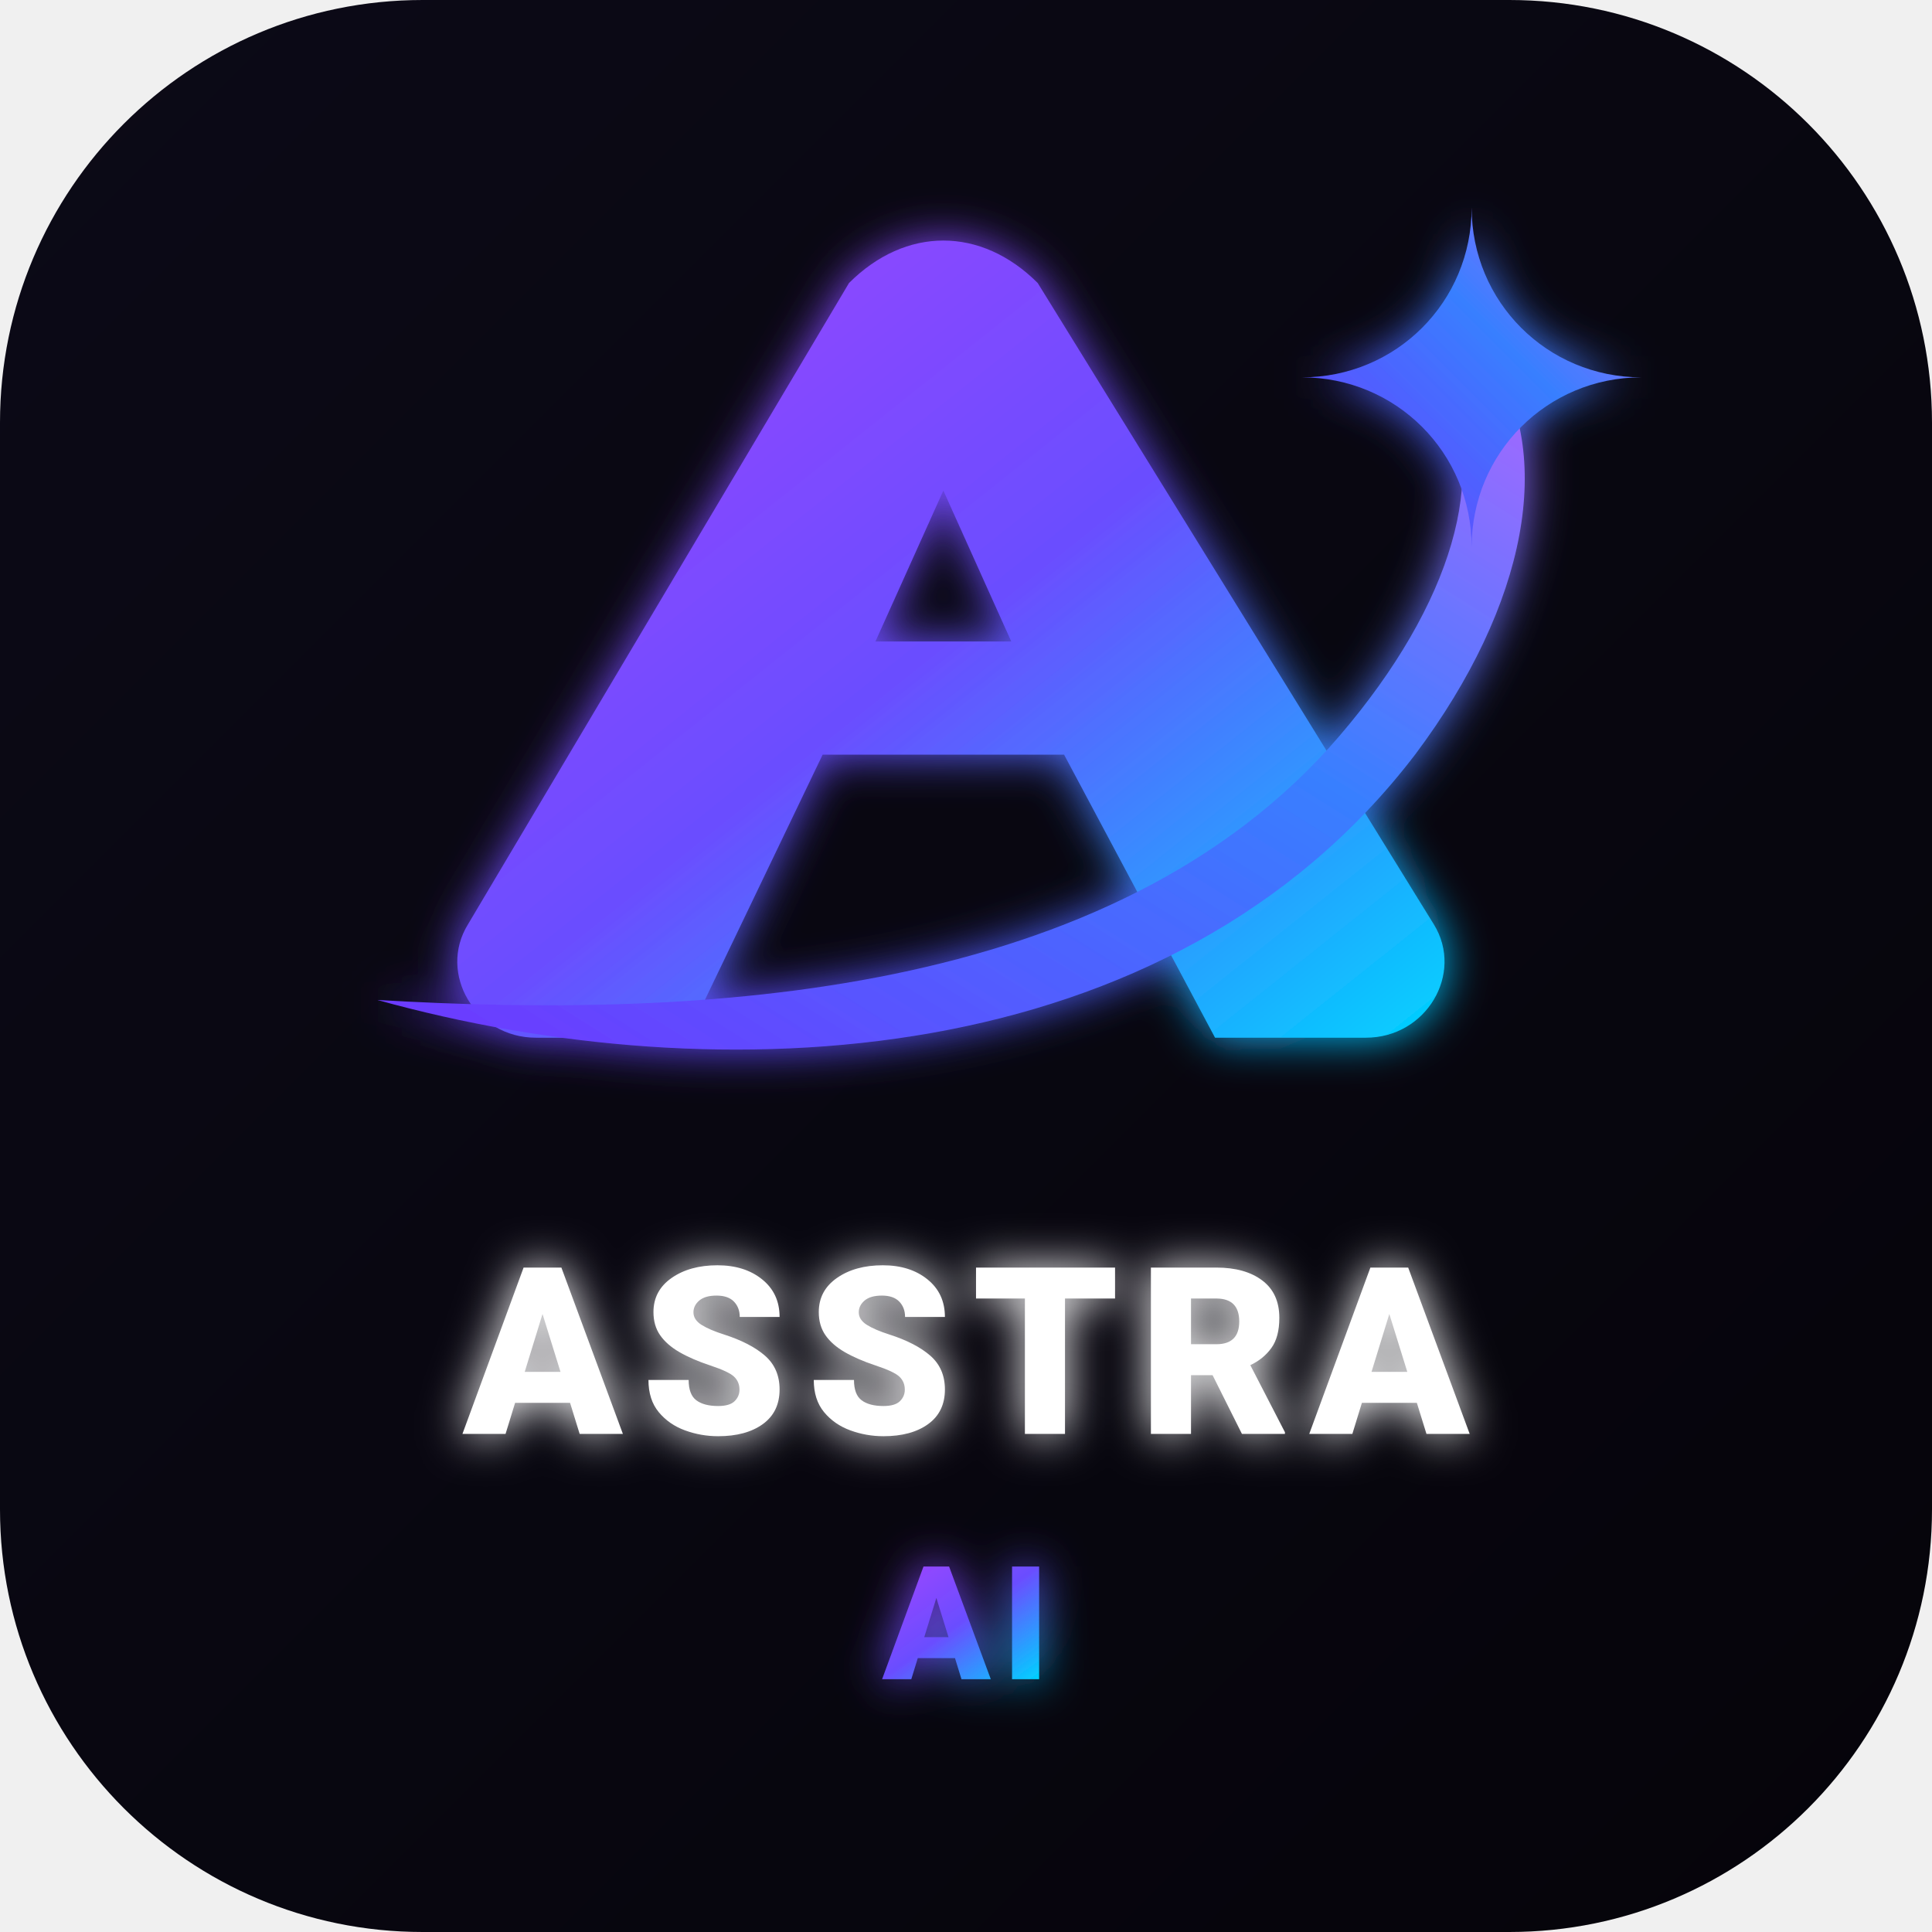
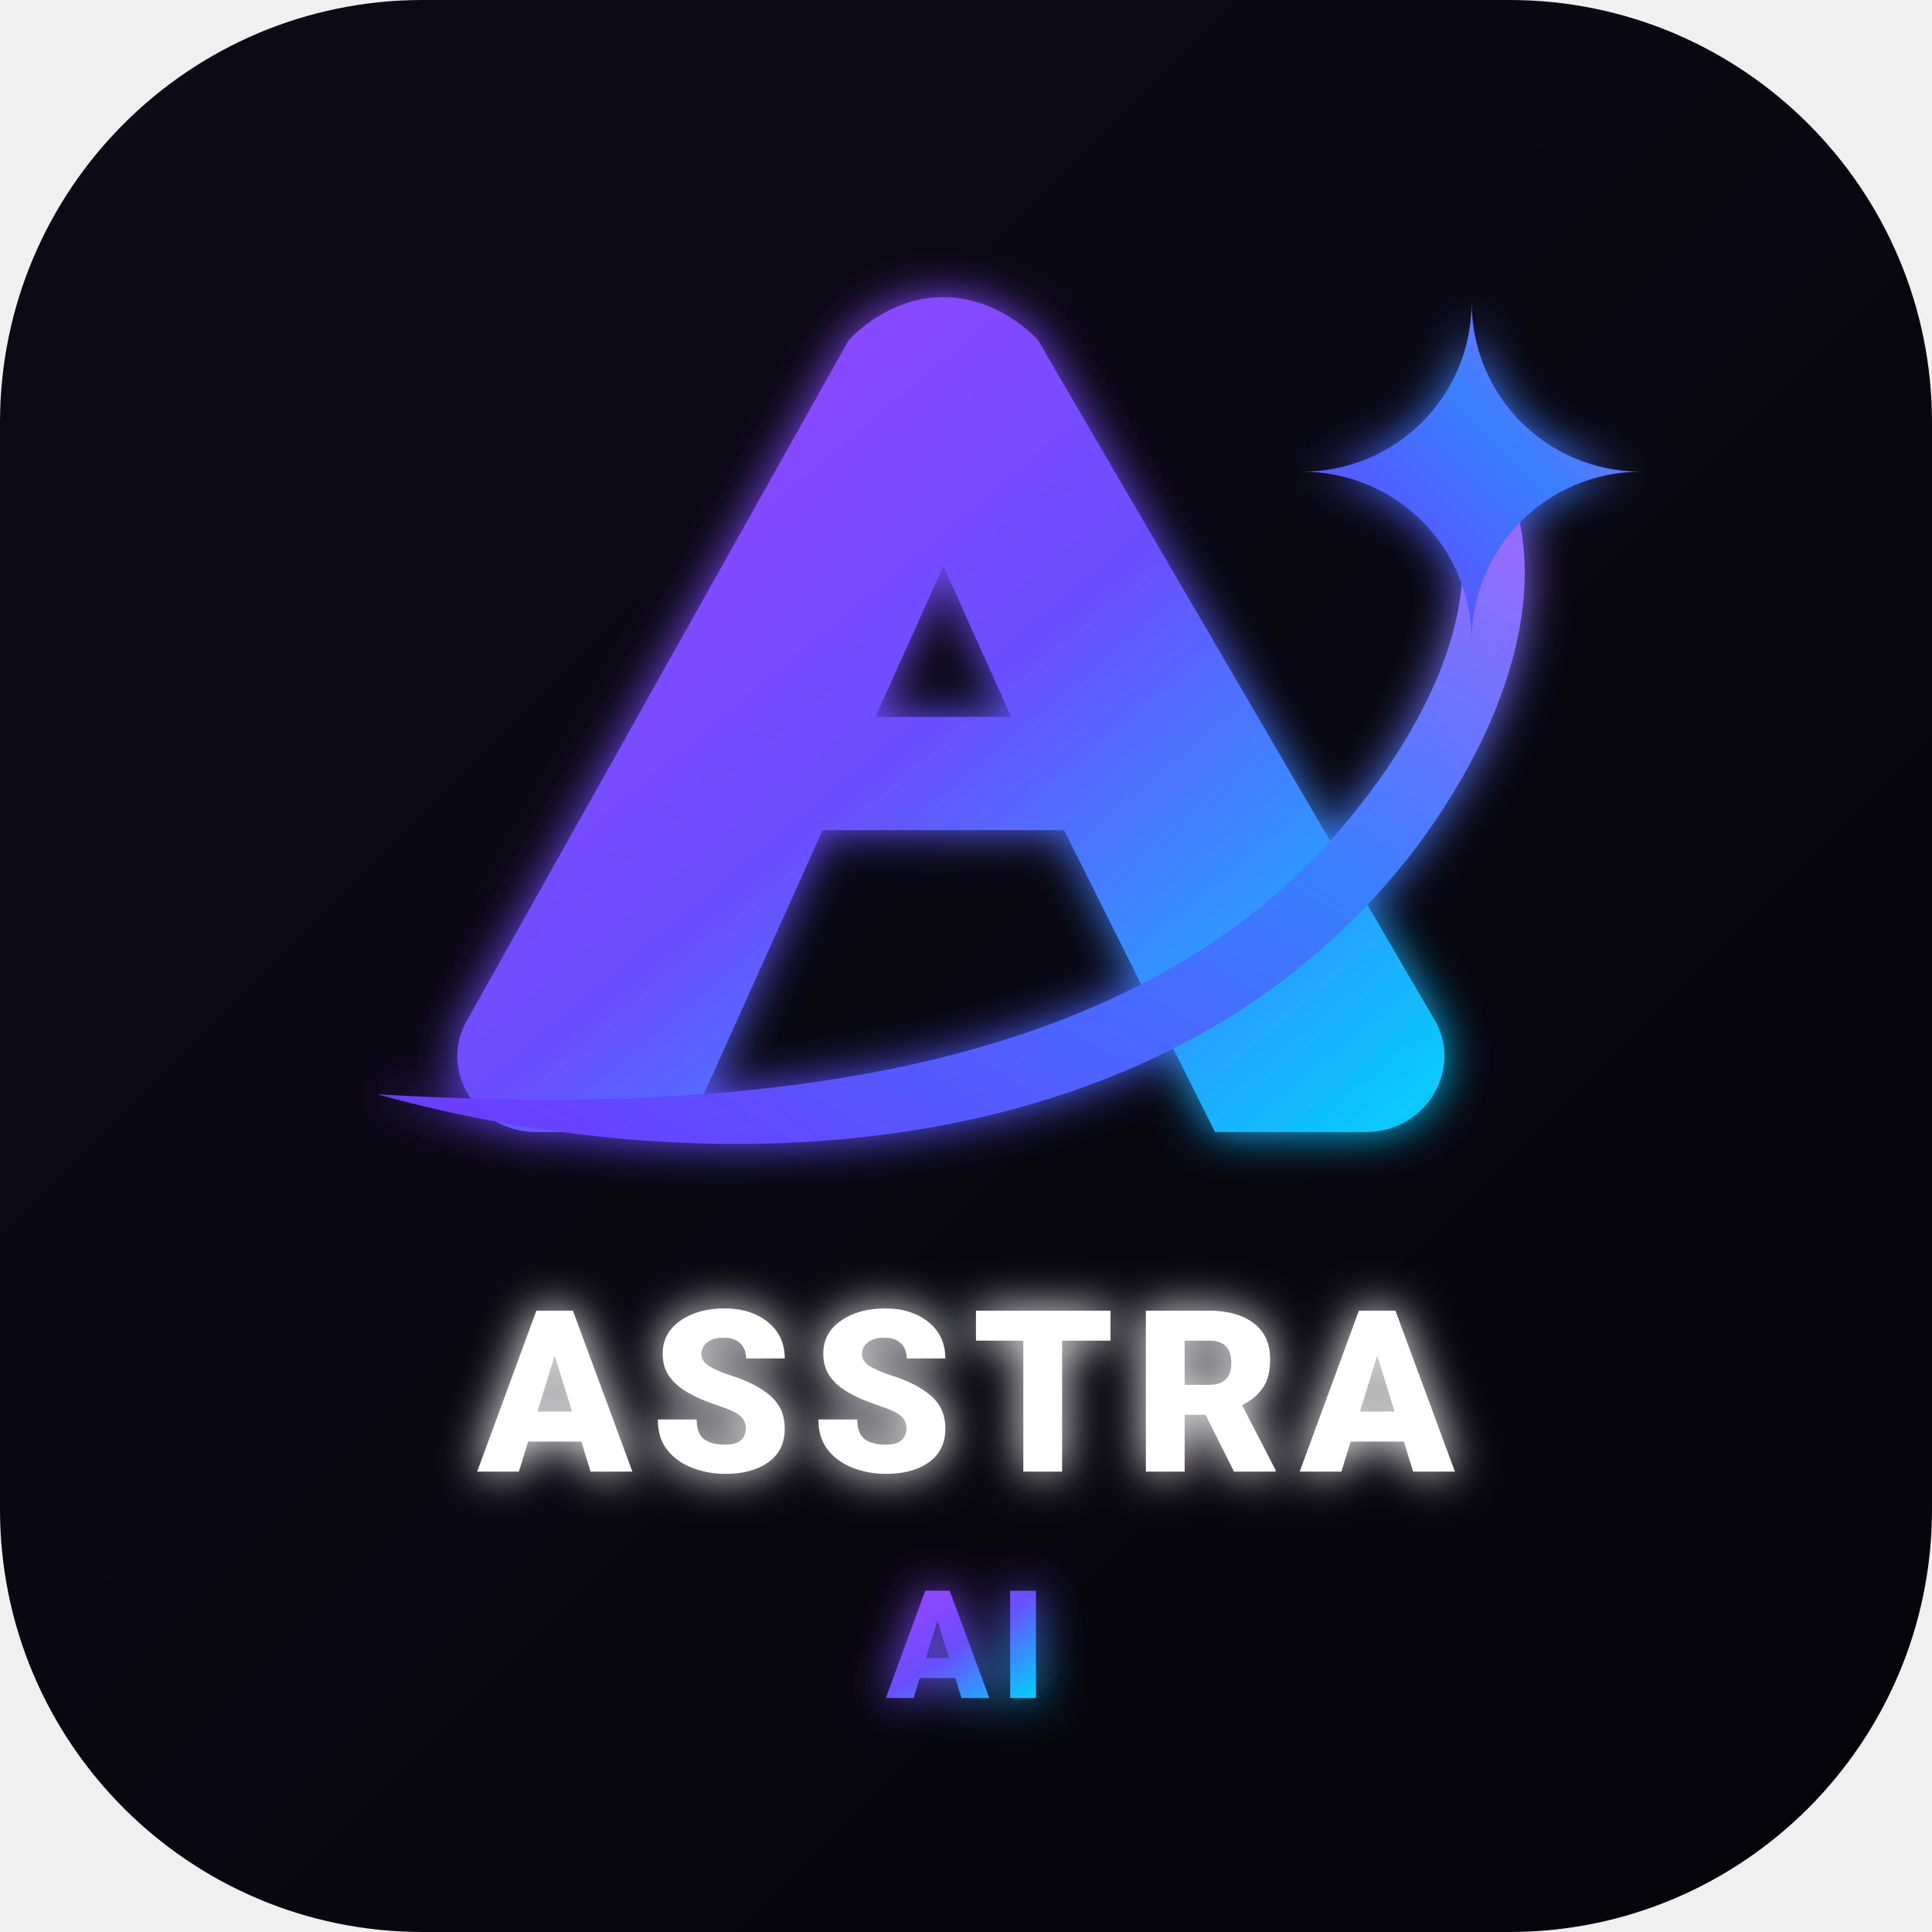
<svg xmlns="http://www.w3.org/2000/svg" viewBox="0 0 512 512" width="100%" height="100%">
  <defs>
    <linearGradient id="bgGrad" x1="0%" y1="0%" x2="100%" y2="100%">
-       <stop offset="0%" stop-color="#0c0a17" />
+       <stop offset="0%" stop-color="#0d0b18" />
      <stop offset="100%" stop-color="#05040a" />
    </linearGradient>
    <linearGradient id="aGrad" x1="0%" y1="0%" x2="100%" y2="100%">
      <stop offset="0%" stop-color="#a044ff" />
      <stop offset="50%" stop-color="#6a4eff" />
      <stop offset="100%" stop-color="#00d2ff" />
    </linearGradient>
    <linearGradient id="orbitGrad" x1="0%" y1="100%" x2="100%" y2="0%">
      <stop offset="0%" stop-color="#7036ff" />
      <stop offset="60%" stop-color="#387fff" />
      <stop offset="100%" stop-color="#b066ff" />
    </linearGradient>
    <filter id="softGlow" x="-20%" y="-20%" width="140%" height="140%">
      <feGaussianBlur stdDeviation="6" result="blur" />
      <feComposite in="SourceGraphic" in2="blur" operator="over" />
    </filter>
  </defs>
  <rect width="512" height="512" rx="112" fill="url(#bgGrad)" />
  <g filter="url(#softGlow)">
-     <path d="M 225 75               C 240 60, 260 60, 275 75               L 380 245               C 388 258, 378 275, 362 275               L 322 275               L 282 200               L 218 200               L 182 275               L 142 275               C 126 275, 116 258, 124 245 Z              M 250 130               L 232 170               L 268 170 Z" fill="url(#aGrad)" />
-     <path d="M 100 265               C 190 290, 310 285, 375 200               C 405 160, 412 120, 395 95               C 385 80, 375 90, 382 103               C 395 125, 385 160, 355 195               C 295 265, 185 270, 100 265 Z" fill="url(#orbitGrad)" />
-     <path d="M 390 55              C 390 80, 370 100, 345 100              C 370 100, 390 120, 390 145              C 390 120, 410 100, 435 100              C 410 100, 390 80, 390 55 Z" fill="url(#orbitGrad)" />
-     <text x="256" y="380" font-family="System-UI, -apple-system, BlinkMacSystemFont, 'Segoe UI', Roboto, sans-serif" font-weight="900" font-size="62" fill="#ffffff" text-anchor="middle" letter-spacing="5">ASSTRA</text>
-     <text x="256" y="445" font-family="System-UI, -apple-system, BlinkMacSystemFont, 'Segoe UI', Roboto, sans-serif" font-weight="800" font-size="42" fill="url(#aGrad)" text-anchor="middle" letter-spacing="3">AI</text>
+     <path d="M 225 90               C 240 75, 260 75, 275 90               L 380 270               C 388 283, 378 300, 362 300               L 322 300               L 282 220               L 218 220               L 182 300               L 142 300               C 126 300, 116 283, 124 270 Z              M 250 150               L 232 190               L 268 190 Z" fill="url(#aGrad)" />
+     <path d="M 100 290               C 190 315, 310 310, 375 225               C 405 185, 412 145, 395 120               C 385 105, 375 115, 382 128               C 395 150, 385 185, 355 220               C 295 290, 185 295, 100 290 Z" fill="url(#orbitGrad)" />
+     <path d="M 390 80              C 390 105, 370 125, 345 125              C 370 125, 390 145, 390 170              C 390 145, 410 125, 435 125              C 410 125, 390 105, 390 80 Z" fill="url(#orbitGrad)" />
+     <text x="256" y="390" font-family="System-UI, -apple-system, BlinkMacSystemFont, 'Segoe UI', Roboto, sans-serif" font-weight="900" font-size="60" fill="#ffffff" text-anchor="middle" letter-spacing="5">ASSTRA</text>
+     <text x="256" y="450" font-family="System-UI, -apple-system, BlinkMacSystemFont, 'Segoe UI', Roboto, sans-serif" font-weight="800" font-size="40" fill="url(#aGrad)" text-anchor="middle" letter-spacing="3">AI</text>
  </g>
</svg>
